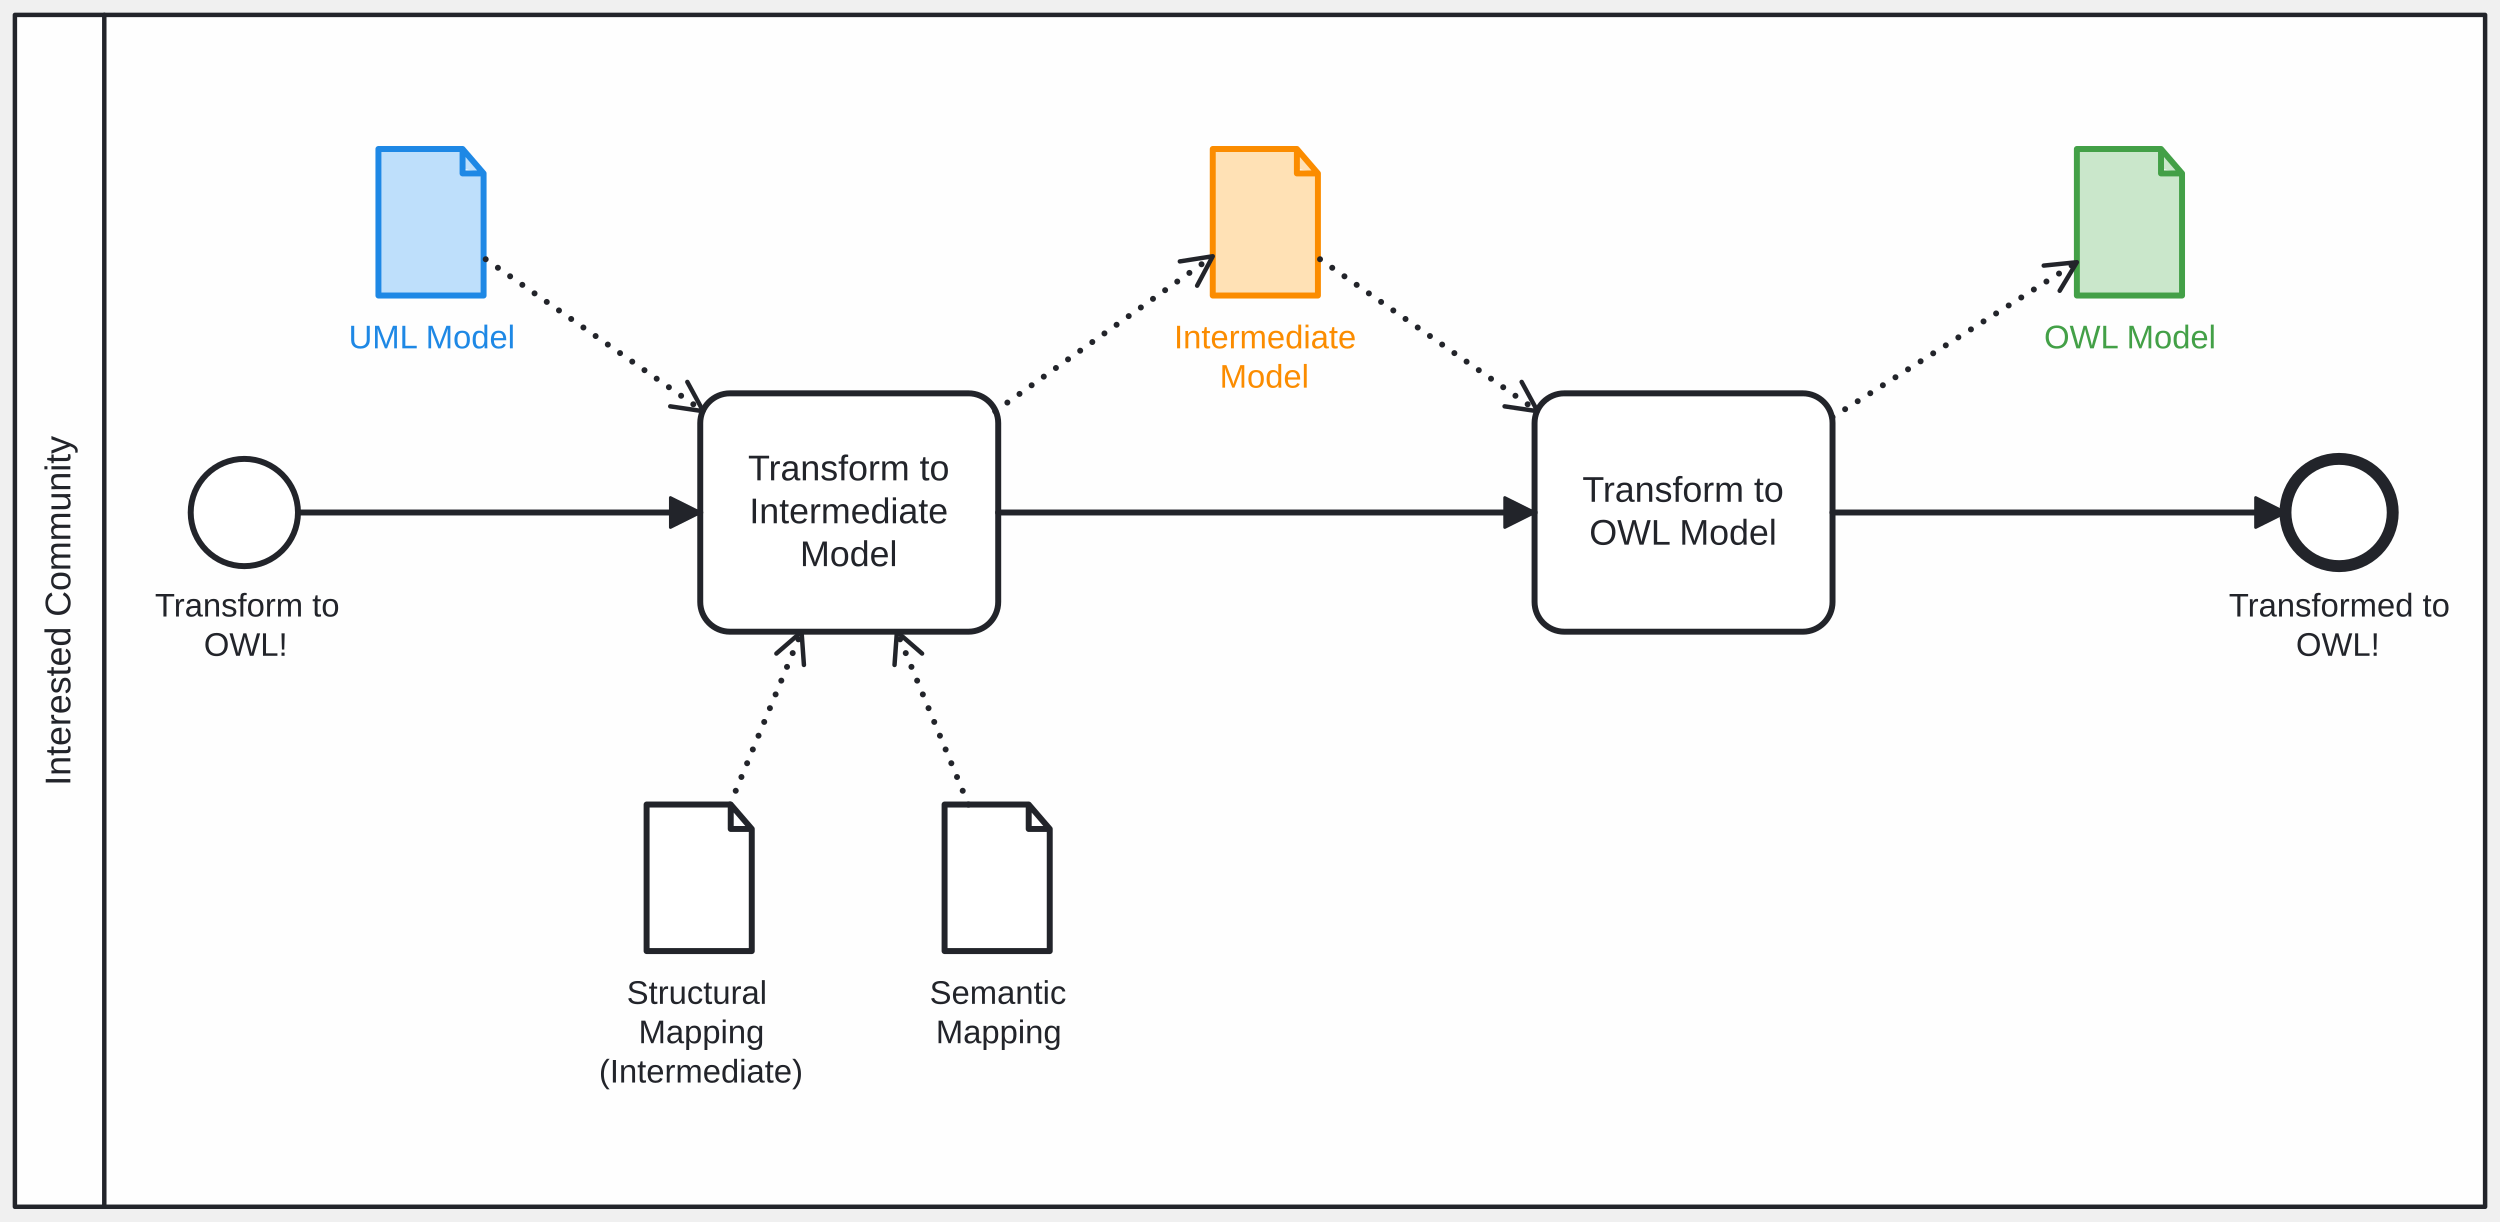
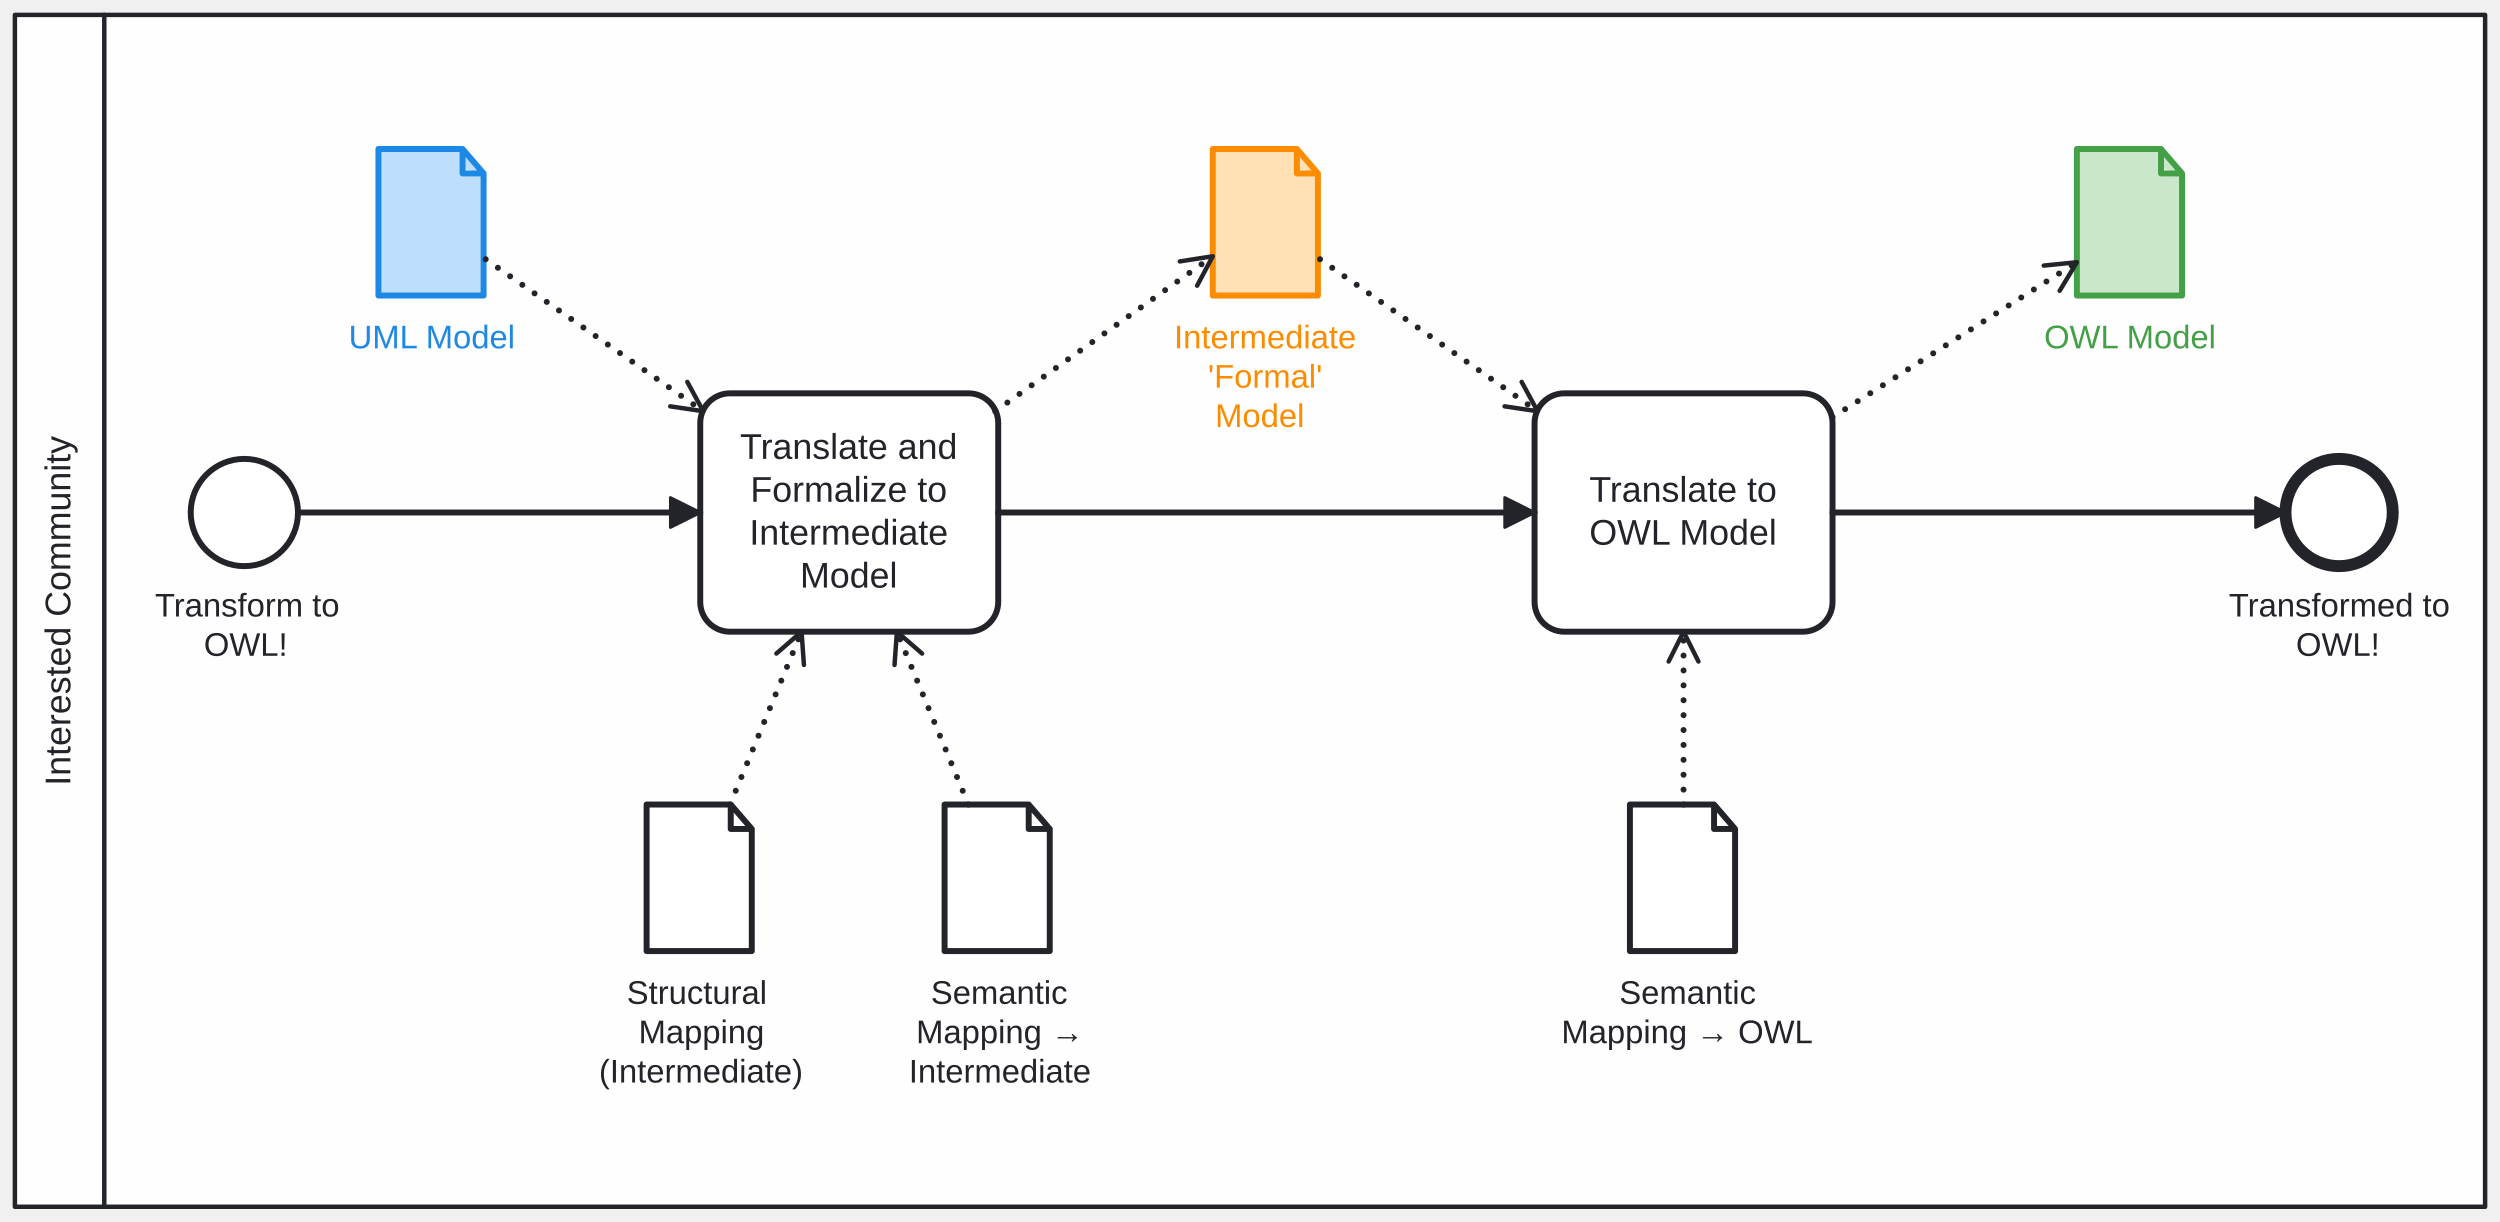
<svg xmlns="http://www.w3.org/2000/svg" width="839" height="410" viewBox="115 75 839 410" version="1.1">
  <defs>
-     <pattern id="djs-grid-pattern-125559" width="10" height="10" patternUnits="userSpaceOnUse">
+     <pattern id="djs-grid-pattern-563767" width="10" height="10" patternUnits="userSpaceOnUse">
      <circle cx="0.5" cy="0.5" r="0.5" style="fill: rgb(204, 204, 204);" />
    </pattern>
-     <marker id="association-end-white-hsl_225_10_15_-90ylgi4dnb1eheti0el9qovke" viewBox="0 0 20 20" refX="11" refY="10" markerWidth="10" markerHeight="10" orient="auto">
+     <marker id="association-end-white-hsl_225_10_15_-30uspzqhqymnaje0b1hpus7q8" viewBox="0 0 20 20" refX="11" refY="10" markerWidth="10" markerHeight="10" orient="auto">
      <path d="M 1 5 L 11 10 L 1 15" style="fill: none; stroke-linecap: round; stroke-linejoin: round; stroke: rgb(34, 36, 42); stroke-width: 1.5px; stroke-dasharray: 10000, 1;" />
    </marker>
-     <marker id="sequenceflow-end-white-hsl_225_10_15_-90ylgi4dnb1eheti0el9qovke" viewBox="0 0 20 20" refX="11" refY="10" markerWidth="10" markerHeight="10" orient="auto">
+     <marker id="sequenceflow-end-white-hsl_225_10_15_-30uspzqhqymnaje0b1hpus7q8" viewBox="0 0 20 20" refX="11" refY="10" markerWidth="10" markerHeight="10" orient="auto">
      <path d="M 1 5 L 11 10 L 1 15 Z" style="stroke-linecap: round; stroke-linejoin: round; stroke: rgb(34, 36, 42); stroke-width: 1px; fill: rgb(34, 36, 42);" />
    </marker>
  </defs>
  <g class="djs-group">
-     <g class="djs-element djs-shape" data-element-id="Participant_1lhvcvz" style="display: block;" transform="matrix(1 0 0 1 120 80)">
+     <g class="djs-element djs-shape hover" data-element-id="Participant_1lhvcvz" style="display: block;" transform="matrix(1 0 0 1 120 80)">
      <g class="djs-visual">
        <rect x="0" y="0" width="829" height="400" rx="0" ry="0" style="stroke-linecap: round; stroke-linejoin: round; stroke: rgb(34, 36, 42); stroke-width: 1.5px; fill: white; fill-opacity: 0.95;" />
        <path style="fill: none; stroke-linecap: round; stroke-linejoin: round; stroke: rgb(34, 36, 42); stroke-width: 1.5px;" d="M30,0L30,400" />
        <text lineHeight="1.2" class="djs-label" style="font-family: Arial, sans-serif; font-size: 12px; font-weight: normal; fill: rgb(34, 36, 42);" transform="matrix(-1.83697e-16 -1 1 -1.83697e-16 0 400)">
          <tspan x="141.305" y="18.6">Interested Community</tspan>
        </text>
      </g>
-       <rect x="-5" y="-5" rx="4" width="839" height="410" class="djs-outline" style="fill: none;" />
      <rect class="djs-hit djs-hit-no-move" x="0" y="0" width="829" height="400" style="fill: none; stroke-opacity: 0; stroke: white; stroke-width: 15px;" />
      <rect class="djs-hit djs-hit-click-stroke" x="0" y="0" width="829" height="400" style="fill: none; stroke-opacity: 0; stroke: white; stroke-width: 15px;" />
      <rect class="djs-hit djs-hit-all" x="0" y="0" width="30" height="400" style="fill: none; stroke-opacity: 0; stroke: white; stroke-width: 15px;" />
+       <rect x="-5" y="-5" rx="4" width="839" height="410" class="djs-outline" style="fill: none;" />
    </g>
    <g class="djs-children">
      <g class="djs-group">
        <g class="djs-element djs-shape" data-element-id="StartEvent_1" style="display: block;" transform="matrix(1 0 0 1 179 229)">
          <g class="djs-visual">
            <circle cx="18" cy="18" r="18" style="stroke-linecap: round; stroke-linejoin: round; stroke: rgb(34, 36, 42); stroke-width: 2px; fill: white; fill-opacity: 0.95;" />
          </g>
          <rect class="djs-hit djs-hit-all" x="0" y="0" width="36" height="36" style="fill: none; stroke-opacity: 0; stroke: white; stroke-width: 15px;" />
          <circle cx="18" cy="18" r="23" class="djs-outline" style="fill: none;" />
        </g>
      </g>
      <g class="djs-group">
+         <g class="djs-element djs-shape" data-element-id="StartEvent_1_label" style="display: block;" transform="matrix(1 0 0 1 167 272)">
+           <g class="djs-visual">
+             <text lineHeight="1.2" class="djs-label" style="font-family: Arial, sans-serif; font-size: 11px; font-weight: normal; fill: rgb(34, 36, 42);">
+               <tspan x="0" y="9.9">Transform to </tspan>
+               <tspan x="16.414" y="23.1">OWL!</tspan>
+             </text>
+           </g>
+           <rect class="djs-hit djs-hit-all" x="0" y="0" width="61" height="27" style="fill: none; stroke-opacity: 0; stroke: white; stroke-width: 15px;" />
+           <rect x="-5" y="-5" rx="4" width="71" height="37" class="djs-outline" style="fill: none;" />
+         </g>
+       </g>
+       <g class="djs-group">
        <g class="djs-element djs-shape" data-element-id="Activity_12j7j43" style="display: block;" transform="matrix(1 0 0 1 630 207)">
          <g class="djs-visual">
            <rect x="0" y="0" width="100" height="80" rx="10" ry="10" style="stroke-linecap: round; stroke-linejoin: round; stroke: rgb(34, 36, 42); stroke-width: 2px; fill: white; fill-opacity: 0.95;" />
            <text lineHeight="1.2" class="djs-label" style="font-family: Arial, sans-serif; font-size: 12px; font-weight: normal; fill: rgb(34, 36, 42);">
-               <tspan x="16.052" y="36.4">Transform to </tspan>
+               <tspan x="18.378" y="36.4">Translate to </tspan>
              <tspan x="18.38" y="50.8">OWL Model</tspan>
            </text>
          </g>
          <rect class="djs-hit djs-hit-all" x="0" y="0" width="100" height="80" style="fill: none; stroke-opacity: 0; stroke: white; stroke-width: 15px;" />
          <rect x="-5" y="-5" rx="14" width="110" height="90" class="djs-outline" style="fill: none;" />
        </g>
      </g>
      <g class="djs-group">
        <g class="djs-element djs-shape" data-element-id="DataObjectReference_0k8wxut" style="display: block;" transform="matrix(1 0 0 1 332 345)">
          <g class="djs-visual">
            <path d="m 0,0 28.235,0 7.059,8.197 0,40.984 -35.294,0 0,-49.18 28.235,0 0,8.197 7.059,0" style="fill: white; stroke-linecap: round; stroke-linejoin: round; stroke: rgb(34, 36, 42); stroke-width: 2px; fill-opacity: 0.95;" />
          </g>
          <rect class="djs-hit djs-hit-all" x="0" y="0" width="36" height="50" style="fill: none; stroke-opacity: 0; stroke: white; stroke-width: 15px;" />
          <path d="M44.765 11.326L36.989 2.641C36.045 1.586 34.565 0.989 33.19 0.989H5.987C3.227 0.989 0.99 3.349 0.99 6.26V55.023C0.99 57.935 3.227 60.295 5.987 60.295H40.966C43.726 60.295 45.963 57.935 45.963 55.023V14.946C45.963 13.6 45.641 12.305 44.765 11.326Z" transform="translate(-6, -6)" class="djs-outline" style="stroke-width: 2px; fill: none;" />
        </g>
      </g>
      <g class="djs-group">
        <g class="djs-element djs-shape" data-element-id="DataObjectReference_0k8wxut_label" style="display: block;" transform="matrix(1 0 0 1 316 402)">
          <g class="djs-visual">
            <text lineHeight="1.2" class="djs-label" style="font-family: Arial, sans-serif; font-size: 11px; font-weight: normal; fill: rgb(34, 36, 42);">
              <tspan x="9.333" y="9.9">Structural </tspan>
              <tspan x="13.302" y="23.1">Mapping </tspan>
              <tspan x="0" y="36.3">(Intermediate)</tspan>
            </text>
          </g>
          <rect class="djs-hit djs-hit-all" x="0" y="0" width="69" height="40" style="fill: none; stroke-opacity: 0; stroke: white; stroke-width: 15px;" />
          <rect x="-5" y="-5" rx="4" width="79" height="50" class="djs-outline" style="fill: none;" />
        </g>
      </g>
      <g class="djs-group">
        <g class="djs-element djs-shape" data-element-id="DataObjectReference_1lo4e27" style="display: block;" transform="matrix(1 0 0 1 432 345)">
          <g class="djs-visual">
            <path d="m 0,0 28.235,0 7.059,8.197 0,40.984 -35.294,0 0,-49.18 28.235,0 0,8.197 7.059,0" style="fill: white; stroke-linecap: round; stroke-linejoin: round; stroke: rgb(34, 36, 42); stroke-width: 2px; fill-opacity: 0.95;" />
          </g>
          <rect class="djs-hit djs-hit-all" x="0" y="0" width="36" height="50" style="fill: none; stroke-opacity: 0; stroke: white; stroke-width: 15px;" />
          <path d="M44.765 11.326L36.989 2.641C36.045 1.586 34.565 0.989 33.19 0.989H5.987C3.227 0.989 0.99 3.349 0.99 6.26V55.023C0.99 57.935 3.227 60.295 5.987 60.295H40.966C43.726 60.295 45.963 57.935 45.963 55.023V14.946C45.963 13.6 45.641 12.305 44.765 11.326Z" transform="translate(-6, -6)" class="djs-outline" style="stroke-width: 2px; fill: none;" />
        </g>
      </g>
      <g class="djs-group">
-         <g class="djs-element djs-shape" data-element-id="DataObjectReference_1lo4e27_label" style="display: block;" transform="matrix(1 0 0 1 427 402)">
-           <g class="djs-visual">
-             <text lineHeight="1.2" class="djs-label" style="font-family: Arial, sans-serif; font-size: 11px; font-weight: normal; fill: rgb(34, 36, 42);">
-               <tspan x="0" y="9.9">Semantic </tspan>
-               <tspan x="2.075" y="23.1">Mapping</tspan>
-             </text>
-           </g>
-           <rect class="djs-hit djs-hit-all" x="0" y="0" width="47" height="27" style="fill: none; stroke-opacity: 0; stroke: white; stroke-width: 15px;" />
-           <rect x="-5" y="-5" rx="4" width="57" height="37" class="djs-outline" style="fill: none;" />
+         <g class="djs-element djs-shape" data-element-id="DataObjectReference_1lo4e27_label" style="display: block;" transform="matrix(1 0 0 1 420 402)">
+           <g class="djs-visual">
+             <text lineHeight="1.2" class="djs-label" style="font-family: Arial, sans-serif; font-size: 11px; font-weight: normal; fill: rgb(34, 36, 42);">
+               <tspan x="7.402" y="9.9">Semantic </tspan>
+               <tspan x="2.445" y="23.1">Mapping → </tspan>
+               <tspan x="0" y="36.3">Intermediate</tspan>
+             </text>
+           </g>
+           <rect class="djs-hit djs-hit-all" x="0" y="0" width="62" height="40" style="fill: none; stroke-opacity: 0; stroke: white; stroke-width: 15px;" />
+           <rect x="-5" y="-5" rx="4" width="72" height="50" class="djs-outline" style="fill: none;" />
        </g>
      </g>
      <g class="djs-group">
        <g class="djs-element djs-shape" data-element-id="Activity_0kovm8b" style="display: block;" transform="matrix(1 0 0 1 350 207)">
          <g class="djs-visual">
            <rect x="0" y="0" width="100" height="80" rx="10" ry="10" style="stroke-linecap: round; stroke-linejoin: round; stroke: rgb(34, 36, 42); stroke-width: 2px; fill: white; fill-opacity: 0.95;" />
            <text lineHeight="1.2" class="djs-label" style="font-family: Arial, sans-serif; font-size: 12px; font-weight: normal; fill: rgb(34, 36, 42);">
-               <tspan x="16.052" y="29.2">Transform to </tspan>
-               <tspan x="16.485" y="43.6">Intermediate</tspan>
-               <tspan x="33.491" y="58">Model</tspan>
+               <tspan x="13.371" y="22">Translate and </tspan>
+               <tspan x="16.828" y="36.4">Formalize to </tspan>
+               <tspan x="16.485" y="50.8">Intermediate</tspan>
+               <tspan x="33.491" y="65.2">Model</tspan>
            </text>
          </g>
          <rect class="djs-hit djs-hit-all" x="0" y="0" width="100" height="80" style="fill: none; stroke-opacity: 0; stroke: white; stroke-width: 15px;" />
          <rect x="-5" y="-5" rx="14" width="110" height="90" class="djs-outline" style="fill: none;" />
        </g>
      </g>
      <g class="djs-group">
        <g class="djs-element djs-shape" data-element-id="DataObjectReference_1rv2lyq" style="display: block;" transform="matrix(1 0 0 1 522 125)">
          <g class="djs-visual">
            <path d="m 0,0 28.235,0 7.059,8.197 0,40.984 -35.294,0 0,-49.18 28.235,0 0,8.197 7.059,0" style="fill: rgb(255, 224, 178); stroke-linecap: round; stroke-linejoin: round; stroke: rgb(251, 140, 0); stroke-width: 2px; fill-opacity: 0.95;" />
          </g>
          <rect class="djs-hit djs-hit-all" x="0" y="0" width="36" height="50" style="fill: none; stroke-opacity: 0; stroke: white; stroke-width: 15px;" />
          <path d="M44.765 11.326L36.989 2.641C36.045 1.586 34.565 0.989 33.19 0.989H5.987C3.227 0.989 0.99 3.349 0.99 6.26V55.023C0.99 57.935 3.227 60.295 5.987 60.295H40.966C43.726 60.295 45.963 57.935 45.963 55.023V14.946C45.963 13.6 45.641 12.305 44.765 11.326Z" transform="translate(-6, -6)" class="djs-outline" style="stroke-width: 2px; fill: none;" />
        </g>
      </g>
      <g class="djs-group">
        <g class="djs-element djs-shape" data-element-id="DataObjectReference_1rv2lyq_label" style="display: block;" transform="matrix(1 0 0 1 509 182)">
          <g class="djs-visual">
            <text lineHeight="1.2" class="djs-label" style="font-family: Arial, sans-serif; font-size: 11px; font-weight: normal; fill: rgb(251, 140, 0);">
-               <tspan x="0" y="9.9">Intermediate </tspan>
-               <tspan x="15.32" y="23.1">Model</tspan>
-             </text>
-           </g>
-           <rect class="djs-hit djs-hit-all" x="0" y="0" width="62" height="27" style="fill: none; stroke-opacity: 0; stroke: white; stroke-width: 15px;" />
-           <rect x="-5" y="-5" rx="4" width="72" height="37" class="djs-outline" style="fill: none;" />
+               <tspan x="0" y="9.9">Intermediate</tspan>
+               <tspan x="11.359" y="23.1">'Formal'</tspan>
+               <tspan x="13.792" y="36.3"> Model</tspan>
+             </text>
+           </g>
+           <rect class="djs-hit djs-hit-all" x="0" y="0" width="62" height="40" style="fill: none; stroke-opacity: 0; stroke: white; stroke-width: 15px;" />
+           <rect x="-5" y="-5" rx="4" width="72" height="50" class="djs-outline" style="fill: none;" />
        </g>
      </g>
      <g class="djs-group">
        <g class="djs-element djs-shape" data-element-id="DataObjectReference_1iqzzap" style="display: block;" transform="matrix(1 0 0 1 242 125)">
          <g class="djs-visual">
            <path d="m 0,0 28.235,0 7.059,8.197 0,40.984 -35.294,0 0,-49.18 28.235,0 0,8.197 7.059,0" style="fill: rgb(187, 222, 251); stroke-linecap: round; stroke-linejoin: round; stroke: rgb(30, 136, 229); stroke-width: 2px; fill-opacity: 0.95;" />
          </g>
          <rect class="djs-hit djs-hit-all" x="0" y="0" width="36" height="50" style="fill: none; stroke-opacity: 0; stroke: white; stroke-width: 15px;" />
          <path d="M44.765 11.326L36.989 2.641C36.045 1.586 34.565 0.989 33.19 0.989H5.987C3.227 0.989 0.99 3.349 0.99 6.26V55.023C0.99 57.935 3.227 60.295 5.987 60.295H40.966C43.726 60.295 45.963 57.935 45.963 55.023V14.946C45.963 13.6 45.641 12.305 44.765 11.326Z" transform="translate(-6, -6)" class="djs-outline" style="stroke-width: 2px; fill: none;" />
        </g>
      </g>
      <g class="djs-group">
        <g class="djs-element djs-shape" data-element-id="DataObjectReference_1iqzzap_label" style="display: block;" transform="matrix(1 0 0 1 232 182)">
          <g class="djs-visual">
            <text lineHeight="1.2" class="djs-label" style="font-family: Arial, sans-serif; font-size: 11px; font-weight: normal; fill: rgb(30, 136, 229);">
              <tspan x="0" y="9.9">UML Model</tspan>
            </text>
          </g>
          <rect class="djs-hit djs-hit-all" x="0" y="0" width="57" height="14" style="fill: none; stroke-opacity: 0; stroke: white; stroke-width: 15px;" />
          <rect x="-5" y="-5" rx="4" width="67" height="24" class="djs-outline" style="fill: none;" />
        </g>
      </g>
      <g class="djs-group">
        <g class="djs-element djs-shape" data-element-id="DataObjectReference_0x6jd4i" style="display: block;" transform="matrix(1 0 0 1 812 125)">
          <g class="djs-visual">
            <path d="m 0,0 28.235,0 7.059,8.197 0,40.984 -35.294,0 0,-49.18 28.235,0 0,8.197 7.059,0" style="fill: rgb(200, 230, 201); stroke-linecap: round; stroke-linejoin: round; stroke: rgb(67, 160, 71); stroke-width: 2px; fill-opacity: 0.95;" />
          </g>
          <rect class="djs-hit djs-hit-all" x="0" y="0" width="36" height="50" style="fill: none; stroke-opacity: 0; stroke: white; stroke-width: 15px;" />
          <path d="M44.765 11.326L36.989 2.641C36.045 1.586 34.565 0.989 33.19 0.989H5.987C3.227 0.989 0.99 3.349 0.99 6.26V55.023C0.99 57.935 3.227 60.295 5.987 60.295H40.966C43.726 60.295 45.963 57.935 45.963 55.023V14.946C45.963 13.6 45.641 12.305 44.765 11.326Z" transform="translate(-6, -6)" class="djs-outline" style="stroke-width: 2px; fill: none;" />
        </g>
      </g>
      <g class="djs-group">
+         <g class="djs-element djs-shape" data-element-id="DataObjectReference_0x6jd4i_label" style="display: block;" transform="matrix(1 0 0 1 801 182)">
+           <g class="djs-visual">
+             <text lineHeight="1.2" class="djs-label" style="font-family: Arial, sans-serif; font-size: 11px; font-weight: normal; fill: rgb(67, 160, 71);">
+               <tspan x="0" y="9.9">OWL Model</tspan>
+             </text>
+           </g>
+           <rect class="djs-hit djs-hit-all" x="0" y="0" width="59" height="14" style="fill: none; stroke-opacity: 0; stroke: white; stroke-width: 15px;" />
+           <rect x="-5" y="-5" rx="4" width="69" height="24" class="djs-outline" style="fill: none;" />
+         </g>
+       </g>
+       <g class="djs-group">
        <g class="djs-element djs-shape" data-element-id="Event_1e31gin" style="display: block;" transform="matrix(1 0 0 1 882 229)">
          <g class="djs-visual">
            <circle cx="18" cy="18" r="18" style="stroke-linecap: round; stroke-linejoin: round; stroke: rgb(34, 36, 42); stroke-width: 4px; fill: white; fill-opacity: 0.95;" />
          </g>
          <rect class="djs-hit djs-hit-all" x="0" y="0" width="36" height="36" style="fill: none; stroke-opacity: 0; stroke: white; stroke-width: 15px;" />
          <circle cx="18" cy="18" r="24" class="djs-outline" style="fill: none;" />
        </g>
      </g>
      <g class="djs-group">
+         <g class="djs-element djs-shape" data-element-id="Event_1e31gin_label" style="display: block;" transform="matrix(1 0 0 1 863 272)">
+           <g class="djs-visual">
+             <text lineHeight="1.2" class="djs-label" style="font-family: Arial, sans-serif; font-size: 11px; font-weight: normal; fill: rgb(34, 36, 42);">
+               <tspan x="0" y="9.9">Transformed to </tspan>
+               <tspan x="22.531" y="23.1">OWL!</tspan>
+             </text>
+           </g>
+           <rect class="djs-hit djs-hit-all" x="0" y="0" width="74" height="27" style="fill: none; stroke-opacity: 0; stroke: white; stroke-width: 15px;" />
+           <rect x="-5" y="-5" rx="4" width="84" height="37" class="djs-outline" style="fill: none;" />
+         </g>
+       </g>
+       <g class="djs-group">
+         <g class="djs-element djs-shape" data-element-id="DataObjectReference_0nya7wa" style="display: block;" transform="matrix(1 0 0 1 662 345)">
+           <g class="djs-visual">
+             <path d="m 0,0 28.235,0 7.059,8.197 0,40.984 -35.294,0 0,-49.18 28.235,0 0,8.197 7.059,0" style="fill: white; stroke-linecap: round; stroke-linejoin: round; stroke: rgb(34, 36, 42); stroke-width: 2px; fill-opacity: 0.95;" />
+           </g>
+           <rect class="djs-hit djs-hit-all" x="0" y="0" width="36" height="50" style="fill: none; stroke-opacity: 0; stroke: white; stroke-width: 15px;" />
+           <path d="M44.765 11.326L36.989 2.641C36.045 1.586 34.565 0.989 33.19 0.989H5.987C3.227 0.989 0.99 3.349 0.99 6.26V55.023C0.99 57.935 3.227 60.295 5.987 60.295H40.966C43.726 60.295 45.963 57.935 45.963 55.023V14.946C45.963 13.6 45.641 12.305 44.765 11.326Z" transform="translate(-6, -6)" class="djs-outline" style="stroke-width: 2px; fill: none;" />
+         </g>
+       </g>
+       <g class="djs-group">
+         <g class="djs-element djs-shape" data-element-id="DataObjectReference_0nya7wa_label" style="display: block;" transform="matrix(1 0 0 1 639 402)">
+           <g class="djs-visual">
+             <text lineHeight="1.2" class="djs-label" style="font-family: Arial, sans-serif; font-size: 11px; font-weight: normal; fill: rgb(34, 36, 42);">
+               <tspan x="19.447" y="9.9">Semantic </tspan>
+               <tspan x="0" y="23.1">Mapping → OWL</tspan>
+             </text>
+           </g>
+           <rect class="djs-hit djs-hit-all" x="0" y="0" width="86" height="27" style="fill: none; stroke-opacity: 0; stroke: white; stroke-width: 15px;" />
+           <rect x="-5" y="-5" rx="4" width="96" height="37" class="djs-outline" style="fill: none;" />
+         </g>
+       </g>
+       <g class="djs-group">
        <g class="djs-element djs-connection" data-element-id="Flow_0v07sb7" style="display: block;">
          <g class="djs-visual">
-             <path data-corner-radius="5" style="fill: none; stroke-linecap: round; stroke-linejoin: round; stroke: rgb(34, 36, 42); stroke-width: 2px; marker-end: url('#sequenceflow-end-white-hsl_225_10_15_-90ylgi4dnb1eheti0el9qovke');" d="M215,247L350,247" />
+             <path data-corner-radius="5" style="fill: none; stroke-linecap: round; stroke-linejoin: round; stroke: rgb(34, 36, 42); stroke-width: 2px; marker-end: url('#sequenceflow-end-white-hsl_225_10_15_-30uspzqhqymnaje0b1hpus7q8');" d="M215,247L350,247" />
          </g>
          <rect x="210" y="242" rx="4" width="145" height="10" class="djs-outline" style="fill: none;" />
          <path d="M215,247L350,247" class="djs-hit djs-hit-stroke" style="fill: none; stroke-opacity: 0; stroke: white; stroke-width: 15px;" />
        </g>
      </g>
      <g class="djs-group">
        <g class="djs-element djs-connection" data-element-id="Flow_0y39tsk" style="display: block;">
          <g class="djs-visual">
-             <path data-corner-radius="5" style="fill: none; stroke-linecap: round; stroke-linejoin: round; stroke: rgb(34, 36, 42); stroke-width: 2px; marker-end: url('#sequenceflow-end-white-hsl_225_10_15_-90ylgi4dnb1eheti0el9qovke');" d="M450,247L630,247" />
+             <path data-corner-radius="5" style="fill: none; stroke-linecap: round; stroke-linejoin: round; stroke: rgb(34, 36, 42); stroke-width: 2px; marker-end: url('#sequenceflow-end-white-hsl_225_10_15_-30uspzqhqymnaje0b1hpus7q8');" d="M450,247L630,247" />
          </g>
          <rect x="445" y="242" rx="4" width="190" height="10" class="djs-outline" style="fill: none;" />
          <path d="M450,247L630,247" class="djs-hit djs-hit-stroke" style="fill: none; stroke-opacity: 0; stroke: white; stroke-width: 15px;" />
        </g>
      </g>
      <g class="djs-group">
        <g class="djs-element djs-connection" data-element-id="Flow_0hsvuc2" style="display: block;">
          <g class="djs-visual">
-             <path data-corner-radius="5" style="fill: none; stroke-linecap: round; stroke-linejoin: round; stroke: rgb(34, 36, 42); stroke-width: 2px; marker-end: url('#sequenceflow-end-white-hsl_225_10_15_-90ylgi4dnb1eheti0el9qovke');" d="M730,247L882,247" />
+             <path data-corner-radius="5" style="fill: none; stroke-linecap: round; stroke-linejoin: round; stroke: rgb(34, 36, 42); stroke-width: 2px; marker-end: url('#sequenceflow-end-white-hsl_225_10_15_-30uspzqhqymnaje0b1hpus7q8');" d="M730,247L882,247" />
          </g>
          <rect x="725" y="242" rx="4" width="162" height="10" class="djs-outline" style="fill: none;" />
          <path d="M730,247L882,247" class="djs-hit djs-hit-stroke" style="fill: none; stroke-opacity: 0; stroke: white; stroke-width: 15px;" />
        </g>
      </g>
-       <g class="djs-group">
-         <g class="djs-element djs-shape" data-element-id="StartEvent_1_label" style="display: block;" transform="matrix(1 0 0 1 167 272)">
-           <g class="djs-visual">
-             <text lineHeight="1.2" class="djs-label" style="font-family: Arial, sans-serif; font-size: 11px; font-weight: normal; fill: rgb(34, 36, 42);">
-               <tspan x="0" y="9.9">Transform to </tspan>
-               <tspan x="16.414" y="23.1">OWL!</tspan>
-             </text>
-           </g>
-           <rect class="djs-hit djs-hit-all" x="0" y="0" width="61" height="27" style="fill: none; stroke-opacity: 0; stroke: white; stroke-width: 15px;" />
-           <rect x="-5" y="-5" rx="4" width="71" height="37" class="djs-outline" style="fill: none;" />
-         </g>
-       </g>
-       <g class="djs-group">
-         <g class="djs-element djs-shape" data-element-id="Event_1e31gin_label" style="display: block;" transform="matrix(1 0 0 1 863 272)">
-           <g class="djs-visual">
-             <text lineHeight="1.2" class="djs-label" style="font-family: Arial, sans-serif; font-size: 11px; font-weight: normal; fill: rgb(34, 36, 42);">
-               <tspan x="0" y="9.9">Transformed to </tspan>
-               <tspan x="22.531" y="23.1">OWL!</tspan>
-             </text>
-           </g>
-           <rect class="djs-hit djs-hit-all" x="0" y="0" width="74" height="27" style="fill: none; stroke-opacity: 0; stroke: white; stroke-width: 15px;" />
-           <rect x="-5" y="-5" rx="4" width="84" height="37" class="djs-outline" style="fill: none;" />
-         </g>
-       </g>
    </g>
  </g>
  <g class="djs-group">
    <g class="djs-element djs-connection" data-element-id="DataInputAssociation_0u75p92" style="display: block;">
      <g class="djs-visual">
-         <path data-corner-radius="5" style="fill: none; stroke-linecap: round; stroke-linejoin: round; stroke: rgb(34, 36, 42); stroke-width: 2px; marker-end: url('#association-end-white-hsl_225_10_15_-90ylgi4dnb1eheti0el9qovke'); stroke-dasharray: 0, 5;" d="M558,162L631,213" />
+         <path data-corner-radius="5" style="fill: none; stroke-linecap: round; stroke-linejoin: round; stroke: rgb(34, 36, 42); stroke-width: 2px; marker-end: url('#association-end-white-hsl_225_10_15_-30uspzqhqymnaje0b1hpus7q8'); stroke-dasharray: 0, 5;" d="M558,162L631,213" />
      </g>
      <rect x="553" y="157" rx="4" width="83" height="61" class="djs-outline" style="fill: none;" />
      <path d="M558,162L631,213" class="djs-hit djs-hit-stroke" style="fill: none; stroke-opacity: 0; stroke: white; stroke-width: 15px;" />
    </g>
  </g>
  <g class="djs-group">
+     <g class="djs-element djs-connection" data-element-id="DataInputAssociation_14ojvyz" style="display: block;">
+       <g class="djs-visual">
+         <path data-corner-radius="5" style="fill: none; stroke-linecap: round; stroke-linejoin: round; stroke: rgb(34, 36, 42); stroke-width: 2px; marker-end: url('#association-end-white-hsl_225_10_15_-30uspzqhqymnaje0b1hpus7q8'); stroke-dasharray: 0, 5;" d="M680,345L680,287" />
+       </g>
+       <rect x="675" y="282" rx="4" width="10" height="68" class="djs-outline" style="fill: none;" />
+       <path d="M680,345L680,287" class="djs-hit djs-hit-stroke" style="fill: none; stroke-opacity: 0; stroke: white; stroke-width: 15px;" />
+     </g>
+   </g>
+   <g class="djs-group">
    <g class="djs-element djs-connection" data-element-id="DataOutputAssociation_10lrb6z" style="display: block;">
      <g class="djs-visual">
-         <path data-corner-radius="5" style="fill: none; stroke-linecap: round; stroke-linejoin: round; stroke: rgb(34, 36, 42); stroke-width: 2px; marker-end: url('#association-end-white-hsl_225_10_15_-90ylgi4dnb1eheti0el9qovke'); stroke-dasharray: 0, 5;" d="M730,215L812,163" />
+         <path data-corner-radius="5" style="fill: none; stroke-linecap: round; stroke-linejoin: round; stroke: rgb(34, 36, 42); stroke-width: 2px; marker-end: url('#association-end-white-hsl_225_10_15_-30uspzqhqymnaje0b1hpus7q8'); stroke-dasharray: 0, 5;" d="M730,215L812,163" />
      </g>
      <rect x="725" y="158" rx="4" width="92" height="62" class="djs-outline" style="fill: none;" />
      <path d="M730,215L812,163" class="djs-hit djs-hit-stroke" style="fill: none; stroke-opacity: 0; stroke: white; stroke-width: 15px;" />
    </g>
  </g>
  <g class="djs-group">
    <g class="djs-element djs-connection" data-element-id="DataInputAssociation_050glmw" style="display: block;">
      <g class="djs-visual">
-         <path data-corner-radius="5" style="fill: none; stroke-linecap: round; stroke-linejoin: round; stroke: rgb(34, 36, 42); stroke-width: 2px; marker-end: url('#association-end-white-hsl_225_10_15_-90ylgi4dnb1eheti0el9qovke'); stroke-dasharray: 0, 5;" d="M278,162L351,213" />
+         <path data-corner-radius="5" style="fill: none; stroke-linecap: round; stroke-linejoin: round; stroke: rgb(34, 36, 42); stroke-width: 2px; marker-end: url('#association-end-white-hsl_225_10_15_-30uspzqhqymnaje0b1hpus7q8'); stroke-dasharray: 0, 5;" d="M278,162L351,213" />
      </g>
      <rect x="273" y="157" rx="4" width="83" height="61" class="djs-outline" style="fill: none;" />
      <path d="M278,162L351,213" class="djs-hit djs-hit-stroke" style="fill: none; stroke-opacity: 0; stroke: white; stroke-width: 15px;" />
    </g>
  </g>
  <g class="djs-group">
    <g class="djs-element djs-connection" data-element-id="DataInputAssociation_0g5wbu3" style="display: block;">
      <g class="djs-visual">
-         <path data-corner-radius="5" style="fill: none; stroke-linecap: round; stroke-linejoin: round; stroke: rgb(34, 36, 42); stroke-width: 2px; marker-end: url('#association-end-white-hsl_225_10_15_-90ylgi4dnb1eheti0el9qovke'); stroke-dasharray: 0, 5;" d="M360,345L384,287" />
+         <path data-corner-radius="5" style="fill: none; stroke-linecap: round; stroke-linejoin: round; stroke: rgb(34, 36, 42); stroke-width: 2px; marker-end: url('#association-end-white-hsl_225_10_15_-30uspzqhqymnaje0b1hpus7q8'); stroke-dasharray: 0, 5;" d="M360,345L384,287" />
      </g>
      <rect x="355" y="282" rx="4" width="34" height="68" class="djs-outline" style="fill: none;" />
      <path d="M360,345L384,287" class="djs-hit djs-hit-stroke" style="fill: none; stroke-opacity: 0; stroke: white; stroke-width: 15px;" />
    </g>
  </g>
  <g class="djs-group">
    <g class="djs-element djs-connection" data-element-id="DataInputAssociation_1qj8zr0" style="display: block;">
      <g class="djs-visual">
-         <path data-corner-radius="5" style="fill: none; stroke-linecap: round; stroke-linejoin: round; stroke: rgb(34, 36, 42); stroke-width: 2px; marker-end: url('#association-end-white-hsl_225_10_15_-90ylgi4dnb1eheti0el9qovke'); stroke-dasharray: 0, 5;" d="M440,345L416,287" />
+         <path data-corner-radius="5" style="fill: none; stroke-linecap: round; stroke-linejoin: round; stroke: rgb(34, 36, 42); stroke-width: 2px; marker-end: url('#association-end-white-hsl_225_10_15_-30uspzqhqymnaje0b1hpus7q8'); stroke-dasharray: 0, 5;" d="M440,345L416,287" />
      </g>
      <rect x="411" y="282" rx="4" width="34" height="68" class="djs-outline" style="fill: none;" />
      <path d="M440,345L416,287" class="djs-hit djs-hit-stroke" style="fill: none; stroke-opacity: 0; stroke: white; stroke-width: 15px;" />
    </g>
  </g>
  <g class="djs-group">
    <g class="djs-element djs-connection" data-element-id="DataOutputAssociation_1iqwykf" style="display: block;">
      <g class="djs-visual">
-         <path data-corner-radius="5" style="fill: none; stroke-linecap: round; stroke-linejoin: round; stroke: rgb(34, 36, 42); stroke-width: 2px; marker-end: url('#association-end-white-hsl_225_10_15_-90ylgi4dnb1eheti0el9qovke'); stroke-dasharray: 0, 5;" d="M449,213L522,161" />
+         <path data-corner-radius="5" style="fill: none; stroke-linecap: round; stroke-linejoin: round; stroke: rgb(34, 36, 42); stroke-width: 2px; marker-end: url('#association-end-white-hsl_225_10_15_-30uspzqhqymnaje0b1hpus7q8'); stroke-dasharray: 0, 5;" d="M449,213L522,161" />
      </g>
      <rect x="444" y="156" rx="4" width="83" height="62" class="djs-outline" style="fill: none;" />
      <path d="M449,213L522,161" class="djs-hit djs-hit-stroke" style="fill: none; stroke-opacity: 0; stroke: white; stroke-width: 15px;" />
    </g>
  </g>
-   <g class="djs-group">
-     <g class="djs-element djs-shape" data-element-id="DataObjectReference_0x6jd4i_label" style="display: block;" transform="matrix(1 0 0 1 801 182)">
-       <g class="djs-visual">
-         <text lineHeight="1.2" class="djs-label" style="font-family: Arial, sans-serif; font-size: 11px; font-weight: normal; fill: rgb(67, 160, 71);">
-           <tspan x="0" y="9.9">OWL Model</tspan>
-         </text>
-       </g>
-       <rect class="djs-hit djs-hit-all" x="0" y="0" width="59" height="14" style="fill: none; stroke-opacity: 0; stroke: white; stroke-width: 15px;" />
-       <rect x="-5" y="-5" rx="4" width="69" height="24" class="djs-outline" style="fill: none;" />
-     </g>
-   </g>
</svg>
